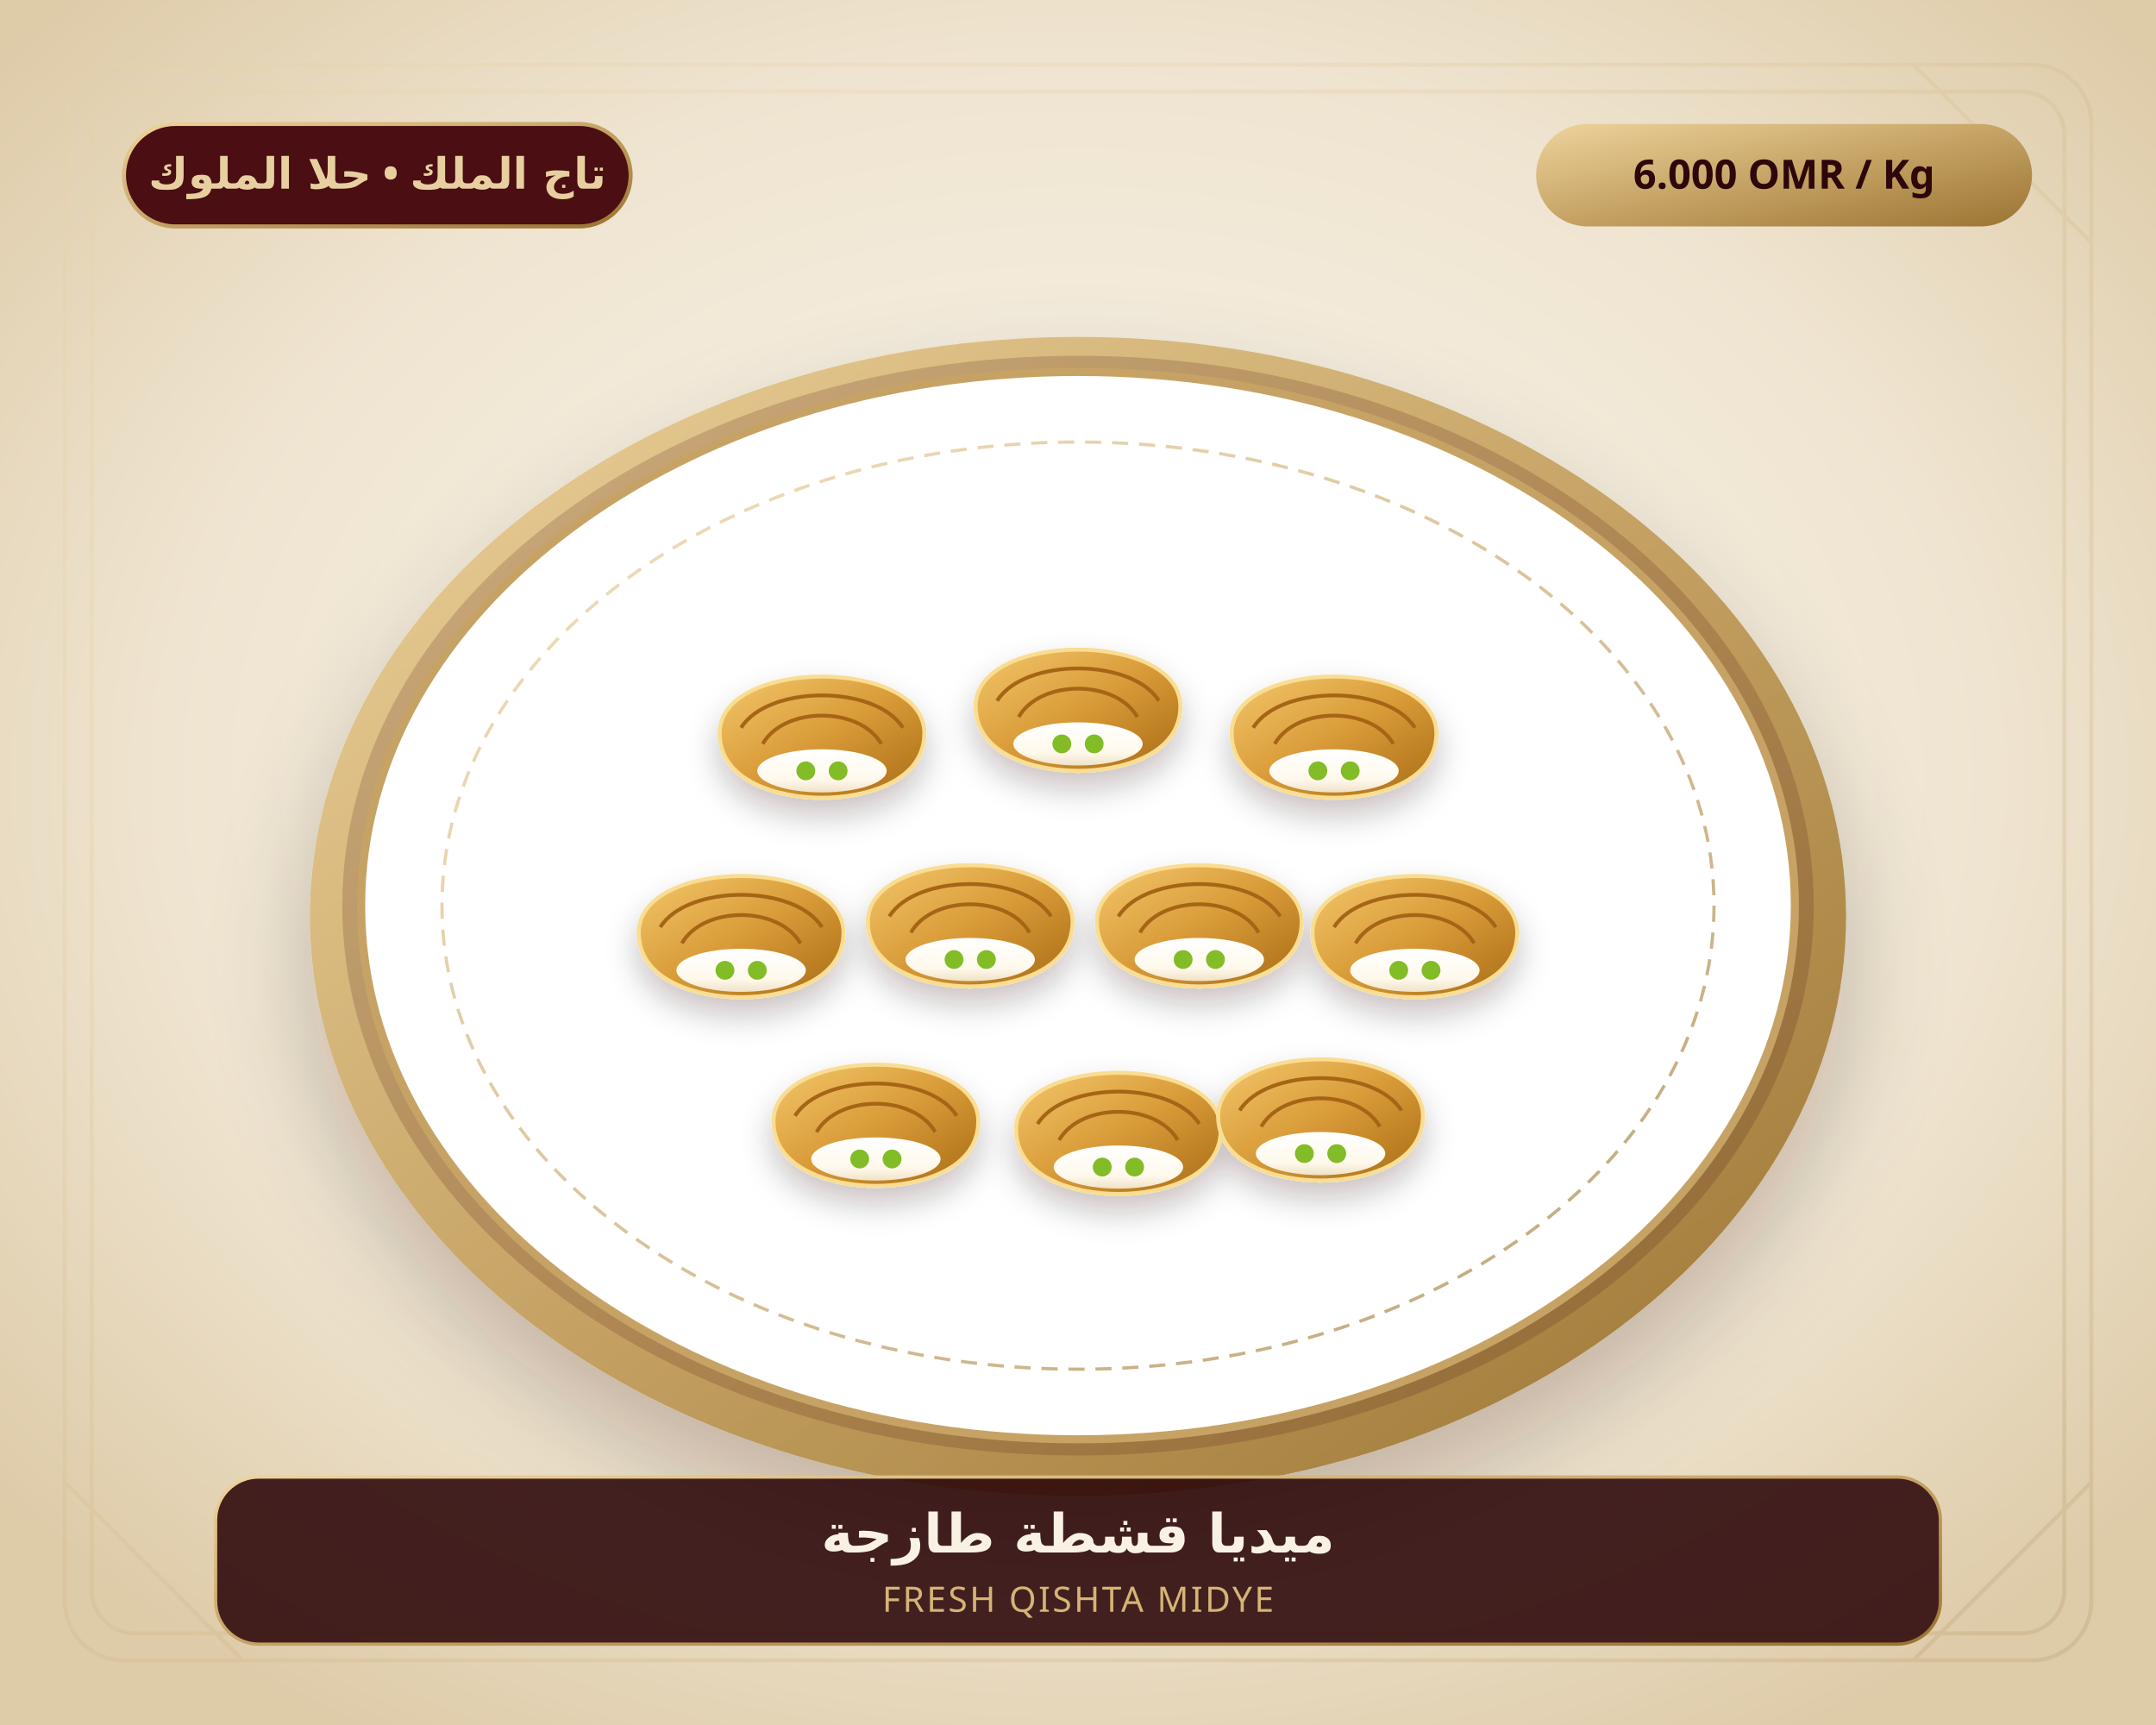
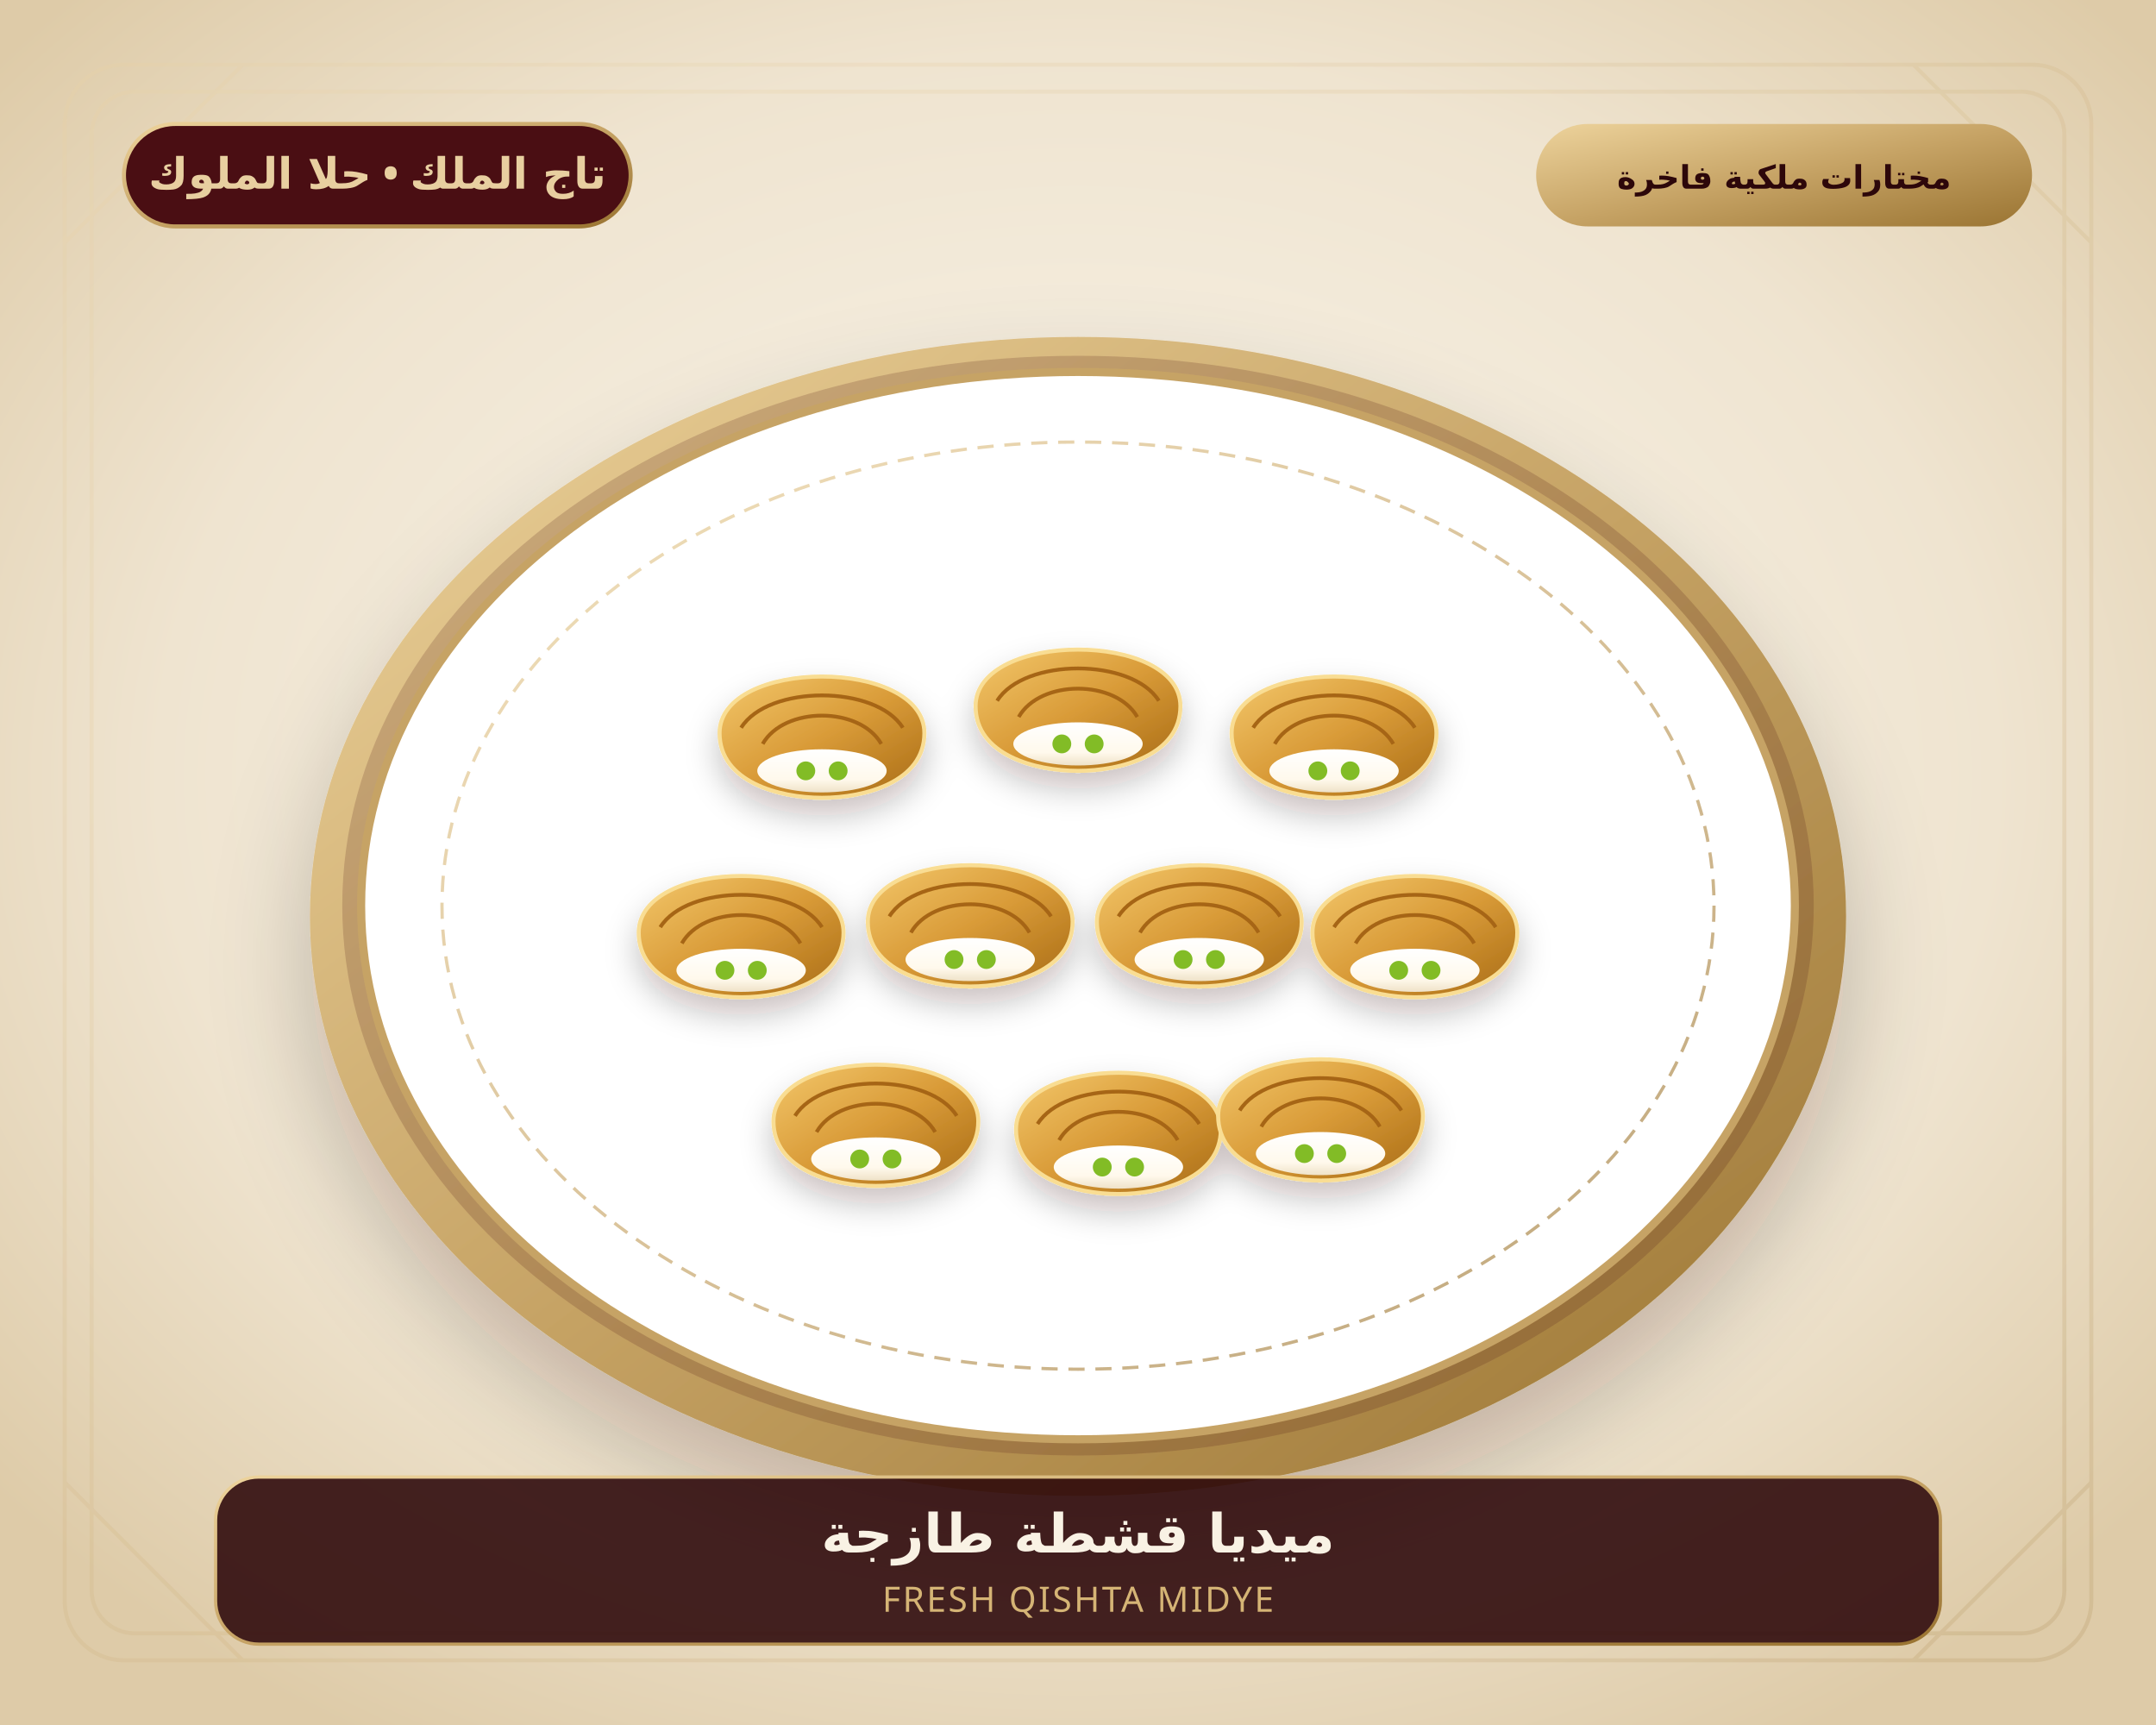
<svg xmlns="http://www.w3.org/2000/svg" viewBox="0 0 800 640" width="800" height="640">
  <defs>
    <radialGradient id="bgGrad" cx="50%" cy="45%" r="65%">
      <stop offset="0%" stop-color="#FBF7EE" />
      <stop offset="65%" stop-color="#EFE4D0" />
      <stop offset="100%" stop-color="#DECBA8" />
    </radialGradient>
    <linearGradient id="goldRim" x1="0%" y1="0%" x2="100%" y2="100%">
      <stop offset="0%" stop-color="#EDD39C" />
      <stop offset="50%" stop-color="#C6A365" />
      <stop offset="100%" stop-color="#9A7432" />
    </linearGradient>
    <linearGradient id="kataifiGold" x1="0%" y1="0%" x2="100%" y2="100%">
      <stop offset="0%" stop-color="#F3C76B" />
      <stop offset="50%" stop-color="#D99B38" />
      <stop offset="100%" stop-color="#A86B14" />
    </linearGradient>
    <linearGradient id="pistachioGreen" x1="0%" y1="0%" x2="100%" y2="100%">
      <stop offset="0%" stop-color="#98C948" />
      <stop offset="55%" stop-color="#6CA329" />
      <stop offset="100%" stop-color="#467314" />
    </linearGradient>
    <linearGradient id="qishtaCream" x1="0%" y1="0%" x2="0%" y2="100%">
      <stop offset="0%" stop-color="#FFFFFF" />
      <stop offset="70%" stop-color="#FFF9EC" />
      <stop offset="100%" stop-color="#EFE2C8" />
    </linearGradient>
    <linearGradient id="walnutBronze" x1="0%" y1="0%" x2="100%" y2="100%">
      <stop offset="0%" stop-color="#C48845" />
      <stop offset="50%" stop-color="#8F5922" />
      <stop offset="100%" stop-color="#5E350E" />
    </linearGradient>
    <linearGradient id="chocoRich" x1="0%" y1="0%" x2="100%" y2="100%">
      <stop offset="0%" stop-color="#5A311D" />
      <stop offset="50%" stop-color="#3B1D0F" />
      <stop offset="100%" stop-color="#241007" />
    </linearGradient>
    <filter id="softShadow" x="-15%" y="-15%" width="130%" height="135%">
      <feDropShadow dx="0" dy="18" stdDeviation="18" flood-color="#2B070A" flood-opacity="0.22" />
    </filter>
    <filter id="pieceShadow" x="-20%" y="-20%" width="140%" height="140%">
      <feDropShadow dx="0" dy="6" stdDeviation="6" flood-color="#2B070A" flood-opacity="0.24" />
    </filter>
  </defs>
  <rect width="800" height="640" fill="url(#bgGrad)" />
  <g opacity="0.16" stroke="url(#goldRim)" stroke-width="1.5" fill="none">
    <rect x="24" y="24" width="752" height="592" rx="22" />
    <rect x="34" y="34" width="732" height="572" rx="16" />
    <path d="M24 90 L90 24 M776 90 L710 24 M24 550 L90 616 M776 550 L710 616" />
  </g>
  <g filter="url(#softShadow)">
    <ellipse cx="400" cy="340" rx="285" ry="215" fill="url(#goldRim)" />
    <ellipse cx="400" cy="336" rx="273" ry="204" fill="#4A0E13" opacity="0.18" />
    <ellipse cx="400" cy="336" rx="266" ry="198" fill="#FFFFFF" stroke="#C6A365" stroke-width="3" />
    <ellipse cx="400" cy="336" rx="236" ry="172" fill="none" stroke="url(#goldRim)" stroke-width="1.2" stroke-dasharray="6 4" opacity="0.65" />
  </g>
  <g filter="url(#pieceShadow)">
    <g transform="translate(305,268)">
      <path d="M-38 4 C-38 -24, 38 -24, 38 4 C38 22, 16 28, 0 28 C-16 28, -38 22, -38 4 Z" fill="url(#kataifiGold)" stroke="#F9DD93" stroke-width="1.5" />
      <path d="M-30 2 C-20 -14, 20 -14, 30 2" fill="none" stroke="#A66512" stroke-width="1.4" />
      <path d="M-22 8 C-14 -6, 14 -6, 22 8" fill="none" stroke="#A66512" stroke-width="1.4" />
      <ellipse cx="0" cy="18" rx="24" ry="8" fill="url(#qishtaCream)" />
      <circle cx="-6" cy="18" r="3.5" fill="#82BC28" />
      <circle cx="6" cy="18" r="3.5" fill="#82BC28" />
    </g>
    <g transform="translate(400,258)">
      <path d="M-38 4 C-38 -24, 38 -24, 38 4 C38 22, 16 28, 0 28 C-16 28, -38 22, -38 4 Z" fill="url(#kataifiGold)" stroke="#F9DD93" stroke-width="1.5" />
      <path d="M-30 2 C-20 -14, 20 -14, 30 2" fill="none" stroke="#A66512" stroke-width="1.4" />
      <path d="M-22 8 C-14 -6, 14 -6, 22 8" fill="none" stroke="#A66512" stroke-width="1.4" />
      <ellipse cx="0" cy="18" rx="24" ry="8" fill="url(#qishtaCream)" />
      <circle cx="-6" cy="18" r="3.5" fill="#82BC28" />
      <circle cx="6" cy="18" r="3.5" fill="#82BC28" />
    </g>
    <g transform="translate(495,268)">
      <path d="M-38 4 C-38 -24, 38 -24, 38 4 C38 22, 16 28, 0 28 C-16 28, -38 22, -38 4 Z" fill="url(#kataifiGold)" stroke="#F9DD93" stroke-width="1.5" />
      <path d="M-30 2 C-20 -14, 20 -14, 30 2" fill="none" stroke="#A66512" stroke-width="1.4" />
      <path d="M-22 8 C-14 -6, 14 -6, 22 8" fill="none" stroke="#A66512" stroke-width="1.4" />
      <ellipse cx="0" cy="18" rx="24" ry="8" fill="url(#qishtaCream)" />
      <circle cx="-6" cy="18" r="3.5" fill="#82BC28" />
      <circle cx="6" cy="18" r="3.5" fill="#82BC28" />
    </g>
    <g transform="translate(275,342)">
      <path d="M-38 4 C-38 -24, 38 -24, 38 4 C38 22, 16 28, 0 28 C-16 28, -38 22, -38 4 Z" fill="url(#kataifiGold)" stroke="#F9DD93" stroke-width="1.5" />
      <path d="M-30 2 C-20 -14, 20 -14, 30 2" fill="none" stroke="#A66512" stroke-width="1.4" />
      <path d="M-22 8 C-14 -6, 14 -6, 22 8" fill="none" stroke="#A66512" stroke-width="1.4" />
      <ellipse cx="0" cy="18" rx="24" ry="8" fill="url(#qishtaCream)" />
      <circle cx="-6" cy="18" r="3.5" fill="#82BC28" />
      <circle cx="6" cy="18" r="3.5" fill="#82BC28" />
    </g>
    <g transform="translate(360,338)">
      <path d="M-38 4 C-38 -24, 38 -24, 38 4 C38 22, 16 28, 0 28 C-16 28, -38 22, -38 4 Z" fill="url(#kataifiGold)" stroke="#F9DD93" stroke-width="1.5" />
      <path d="M-30 2 C-20 -14, 20 -14, 30 2" fill="none" stroke="#A66512" stroke-width="1.4" />
      <path d="M-22 8 C-14 -6, 14 -6, 22 8" fill="none" stroke="#A66512" stroke-width="1.4" />
      <ellipse cx="0" cy="18" rx="24" ry="8" fill="url(#qishtaCream)" />
      <circle cx="-6" cy="18" r="3.5" fill="#82BC28" />
      <circle cx="6" cy="18" r="3.5" fill="#82BC28" />
    </g>
    <g transform="translate(445,338)">
      <path d="M-38 4 C-38 -24, 38 -24, 38 4 C38 22, 16 28, 0 28 C-16 28, -38 22, -38 4 Z" fill="url(#kataifiGold)" stroke="#F9DD93" stroke-width="1.5" />
      <path d="M-30 2 C-20 -14, 20 -14, 30 2" fill="none" stroke="#A66512" stroke-width="1.4" />
      <path d="M-22 8 C-14 -6, 14 -6, 22 8" fill="none" stroke="#A66512" stroke-width="1.4" />
      <ellipse cx="0" cy="18" rx="24" ry="8" fill="url(#qishtaCream)" />
      <circle cx="-6" cy="18" r="3.5" fill="#82BC28" />
      <circle cx="6" cy="18" r="3.5" fill="#82BC28" />
    </g>
    <g transform="translate(525,342)">
      <path d="M-38 4 C-38 -24, 38 -24, 38 4 C38 22, 16 28, 0 28 C-16 28, -38 22, -38 4 Z" fill="url(#kataifiGold)" stroke="#F9DD93" stroke-width="1.5" />
      <path d="M-30 2 C-20 -14, 20 -14, 30 2" fill="none" stroke="#A66512" stroke-width="1.4" />
      <path d="M-22 8 C-14 -6, 14 -6, 22 8" fill="none" stroke="#A66512" stroke-width="1.4" />
      <ellipse cx="0" cy="18" rx="24" ry="8" fill="url(#qishtaCream)" />
      <circle cx="-6" cy="18" r="3.5" fill="#82BC28" />
      <circle cx="6" cy="18" r="3.5" fill="#82BC28" />
    </g>
    <g transform="translate(325,412)">
      <path d="M-38 4 C-38 -24, 38 -24, 38 4 C38 22, 16 28, 0 28 C-16 28, -38 22, -38 4 Z" fill="url(#kataifiGold)" stroke="#F9DD93" stroke-width="1.5" />
      <path d="M-30 2 C-20 -14, 20 -14, 30 2" fill="none" stroke="#A66512" stroke-width="1.4" />
      <path d="M-22 8 C-14 -6, 14 -6, 22 8" fill="none" stroke="#A66512" stroke-width="1.4" />
      <ellipse cx="0" cy="18" rx="24" ry="8" fill="url(#qishtaCream)" />
      <circle cx="-6" cy="18" r="3.5" fill="#82BC28" />
      <circle cx="6" cy="18" r="3.5" fill="#82BC28" />
    </g>
    <g transform="translate(415,415)">
      <path d="M-38 4 C-38 -24, 38 -24, 38 4 C38 22, 16 28, 0 28 C-16 28, -38 22, -38 4 Z" fill="url(#kataifiGold)" stroke="#F9DD93" stroke-width="1.5" />
      <path d="M-30 2 C-20 -14, 20 -14, 30 2" fill="none" stroke="#A66512" stroke-width="1.4" />
      <path d="M-22 8 C-14 -6, 14 -6, 22 8" fill="none" stroke="#A66512" stroke-width="1.4" />
      <ellipse cx="0" cy="18" rx="24" ry="8" fill="url(#qishtaCream)" />
      <circle cx="-6" cy="18" r="3.5" fill="#82BC28" />
      <circle cx="6" cy="18" r="3.5" fill="#82BC28" />
    </g>
    <g transform="translate(490,410)">
      <path d="M-38 4 C-38 -24, 38 -24, 38 4 C38 22, 16 28, 0 28 C-16 28, -38 22, -38 4 Z" fill="url(#kataifiGold)" stroke="#F9DD93" stroke-width="1.5" />
      <path d="M-30 2 C-20 -14, 20 -14, 30 2" fill="none" stroke="#A66512" stroke-width="1.4" />
      <path d="M-22 8 C-14 -6, 14 -6, 22 8" fill="none" stroke="#A66512" stroke-width="1.4" />
      <ellipse cx="0" cy="18" rx="24" ry="8" fill="url(#qishtaCream)" />
      <circle cx="-6" cy="18" r="3.5" fill="#82BC28" />
      <circle cx="6" cy="18" r="3.5" fill="#82BC28" />
    </g>
  </g>
  <g transform="translate(46, 46)">
    <rect x="0" y="0" width="188" height="38" rx="19" fill="#4A0E13" stroke="url(#goldRim)" stroke-width="1.5" />
    <text x="94" y="24" text-anchor="middle" fill="#E8CFA0" font-family="Amiri, Tajawal, sans-serif" font-size="16" font-weight="bold">تاج الملك • حلا الملوك</text>
  </g>
  <g transform="translate(570, 46)">
    <rect x="0" y="0" width="184" height="38" rx="19" fill="url(#goldRim)" />
-     <text x="92" y="24" text-anchor="middle" fill="#2D070A" font-family="Tajawal, Plus Jakarta Sans, sans-serif" font-size="15" font-weight="bold">6.000 OMR / Kg</text>
+     <text x="92" y="24" text-anchor="middle" fill="#2D070A" font-family="Tajawal, Plus Jakarta Sans, sans-serif" font-size="12" font-weight="bold">مختارات ملكية فاخرة</text>
  </g>
  <g transform="translate(80, 548)">
    <rect x="0" y="0" width="640" height="62" rx="16" fill="#2D070A" fill-opacity="0.88" stroke="url(#goldRim)" stroke-width="1.2" />
    <text x="320" y="28" text-anchor="middle" fill="#F9F2E4" font-family="Tajawal, Amiri, sans-serif" font-size="20" font-weight="bold">ميديا قشطة طازجة</text>
    <text x="320" y="50" text-anchor="middle" fill="#D5B475" font-family="Plus Jakarta Sans, sans-serif" font-size="13" letter-spacing="0.8">FRESH QISHTA MIDYE</text>
  </g>
</svg>
